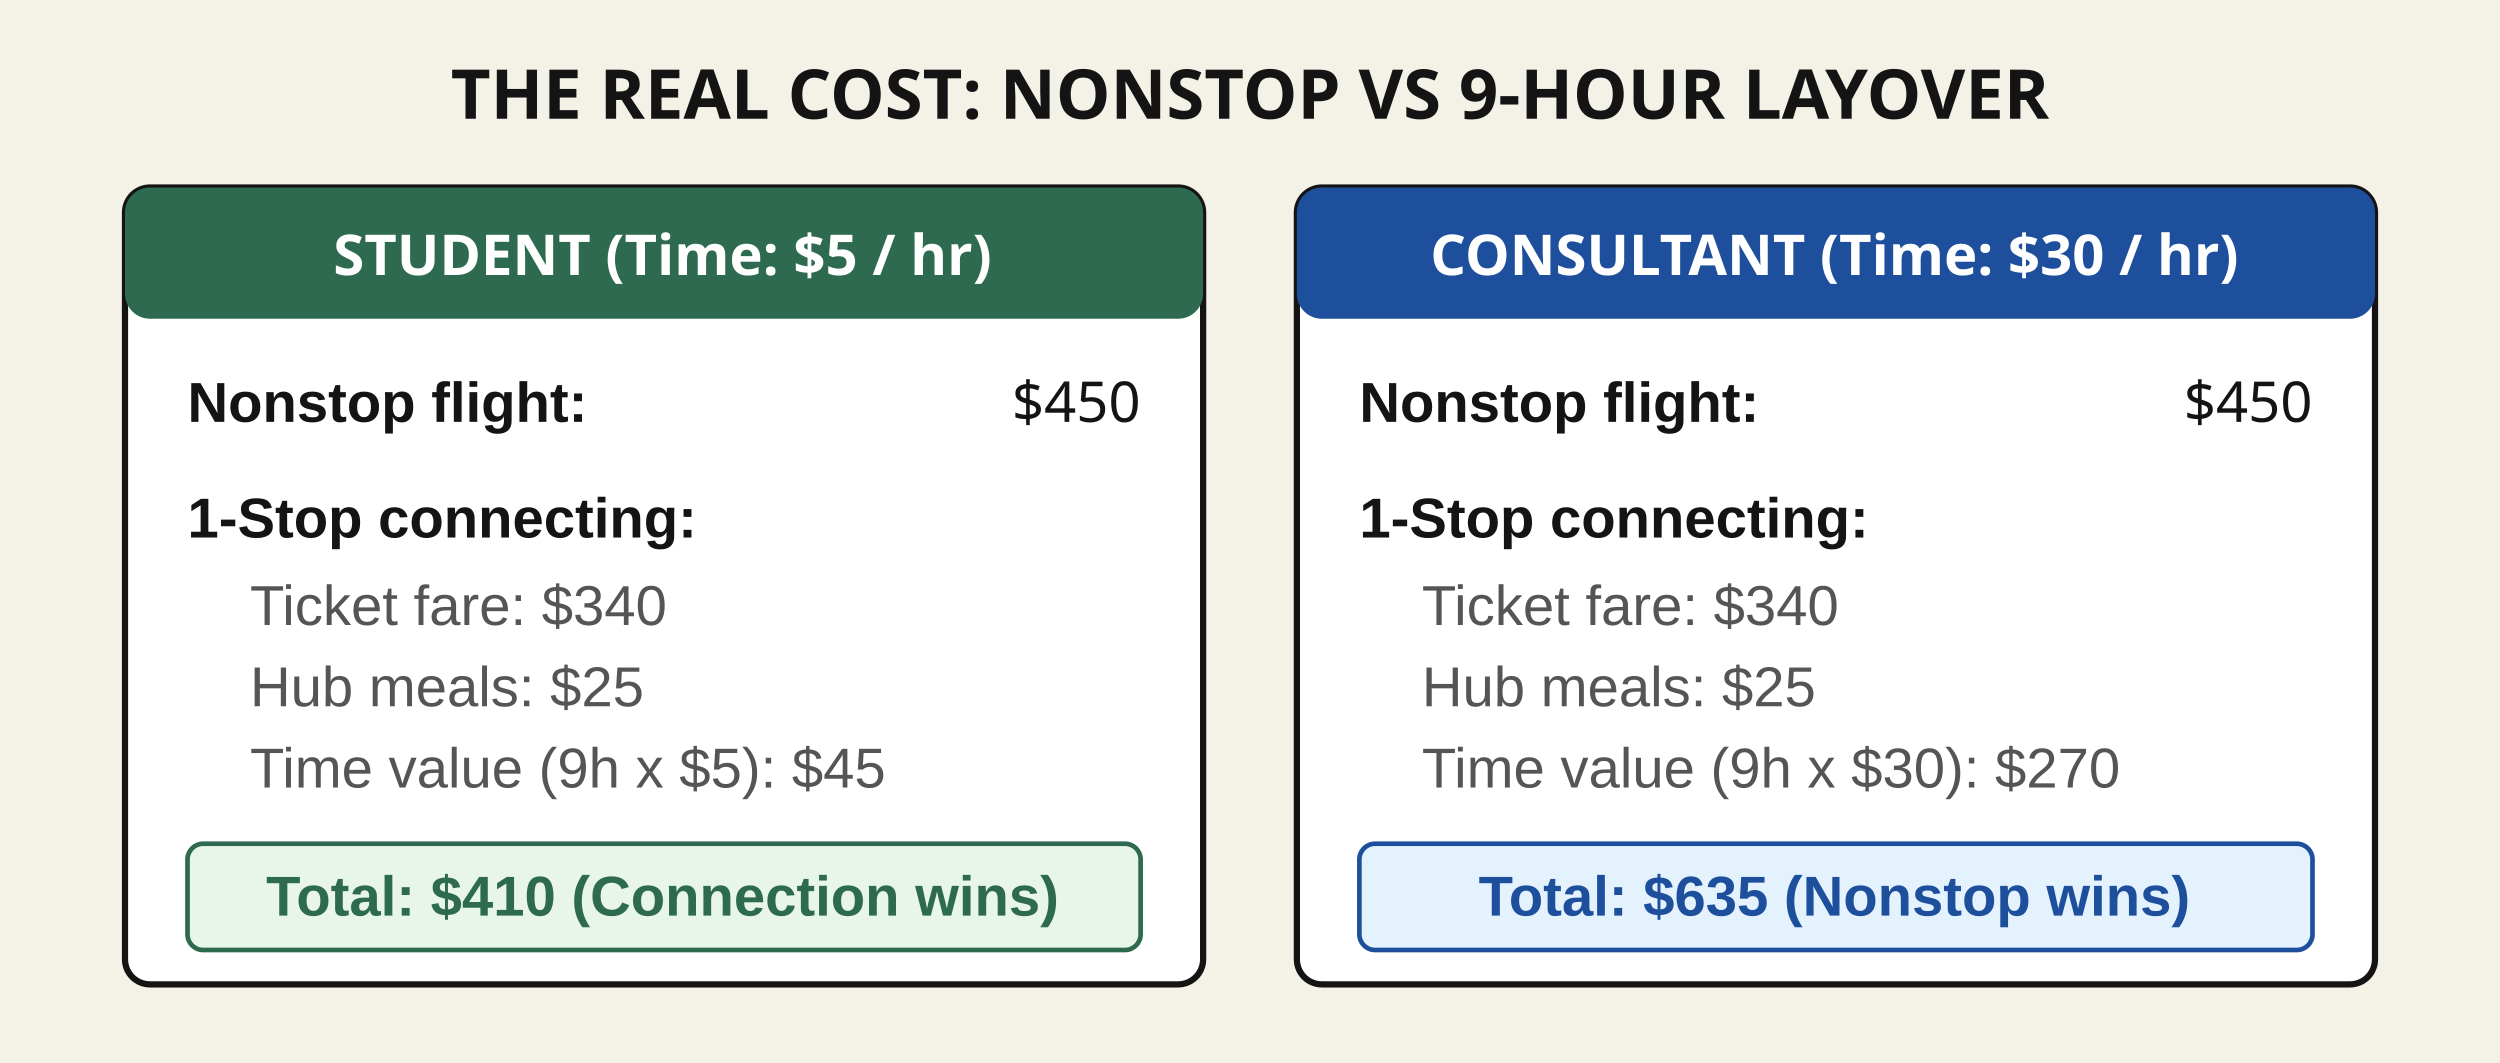
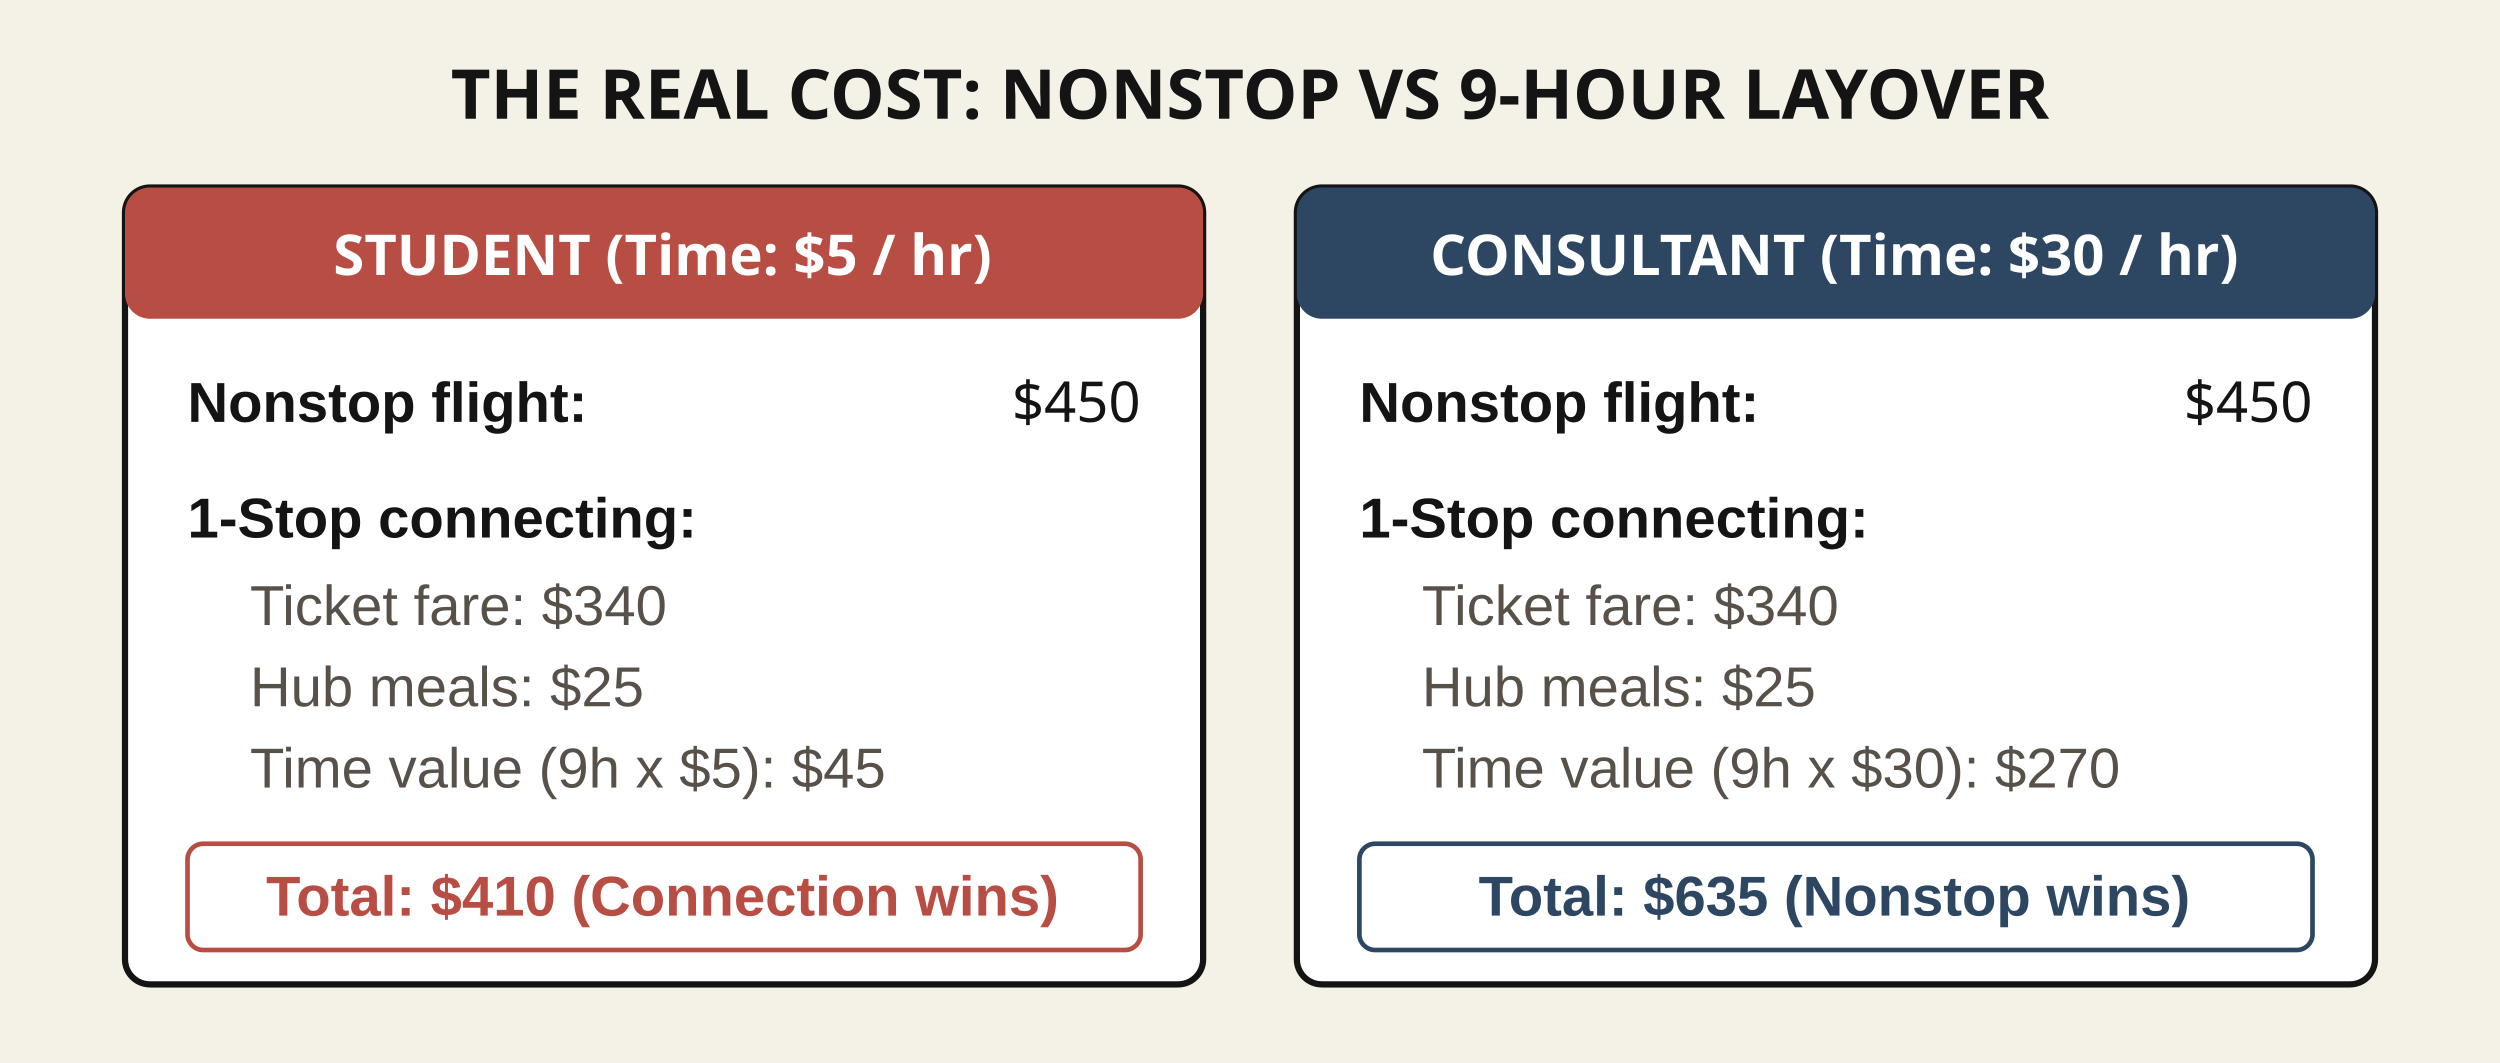
<svg xmlns="http://www.w3.org/2000/svg" viewBox="0 0 800 340" width="100%" height="340" role="img" aria-labelledby="tradeoff-title tradeoff-desc">
  <rect width="800" height="340" fill="#f4f1e6" />
  <text x="400" y="38" font-family="'Arial Black', sans-serif" font-size="22" font-weight="900" fill="#141414" text-anchor="middle">THE REAL COST: NONSTOP VS 9-HOUR LAYOVER</text>
  <g transform="translate(40, 60)">
    <rect x="0" y="0" width="345" height="255" rx="8" fill="#ffffff" stroke="#141414" stroke-width="2" />
-     <rect x="0" y="0" width="345" height="42" rx="8" fill="#2d6a4f" />
+     <rect x="0" y="0" width="345" height="42" rx="8" fill="#b84d43" />
    <text x="172" y="28" font-family="'Arial Black', sans-serif" font-size="18" font-weight="900" fill="#ffffff" text-anchor="middle">STUDENT (Time: $5 / hr)</text>
    <text x="20" y="75" font-family="Arial, sans-serif" font-size="18" font-weight="700" fill="#141414">Nonstop flight:</text>
    <text x="325" y="75" font-family="'Arial Black', sans-serif" font-size="18" fill="#141414" text-anchor="end">$450</text>
    <text x="20" y="112" font-family="Arial, sans-serif" font-size="18" font-weight="700" fill="#141414">1-Stop connecting:</text>
-     <text x="40" y="140" font-family="Arial, sans-serif" font-size="18" fill="#555555">Ticket fare: $340</text>
-     <text x="40" y="166" font-family="Arial, sans-serif" font-size="18" fill="#555555">Hub meals: $25</text>
-     <text x="40" y="192" font-family="Arial, sans-serif" font-size="18" fill="#555555">Time value (9h x $5): $45</text>
-     <rect x="20" y="210" width="305" height="34" rx="5" fill="#e8f5e9" stroke="#2d6a4f" stroke-width="1.5" />
-     <text x="172" y="233" font-family="Arial, sans-serif" font-size="18" font-weight="700" fill="#2d6a4f" text-anchor="middle">Total: $410 (Connection wins)</text>
+     <text x="40" y="140" font-family="Arial, sans-serif" font-size="18" fill="#57514a">Ticket fare: $340</text>
+     <text x="40" y="166" font-family="Arial, sans-serif" font-size="18" fill="#57514a">Hub meals: $25</text>
+     <text x="40" y="192" font-family="Arial, sans-serif" font-size="18" fill="#57514a">Time value (9h x $5): $45</text>
+     <rect x="20" y="210" width="305" height="34" rx="5" fill="#ffffff" stroke="#b84d43" stroke-width="1.5" />
+     <text x="172" y="233" font-family="Arial, sans-serif" font-size="18" font-weight="700" fill="#b84d43" text-anchor="middle">Total: $410 (Connection wins)</text>
  </g>
  <g transform="translate(415, 60)">
    <rect x="0" y="0" width="345" height="255" rx="8" fill="#ffffff" stroke="#141414" stroke-width="2" />
-     <rect x="0" y="0" width="345" height="42" rx="8" fill="#1d4f9c" />
+     <rect x="0" y="0" width="345" height="42" rx="8" fill="#2d4763" />
    <text x="172" y="28" font-family="'Arial Black', sans-serif" font-size="18" font-weight="900" fill="#ffffff" text-anchor="middle">CONSULTANT (Time: $30 / hr)</text>
    <text x="20" y="75" font-family="Arial, sans-serif" font-size="18" font-weight="700" fill="#141414">Nonstop flight:</text>
    <text x="325" y="75" font-family="'Arial Black', sans-serif" font-size="18" fill="#141414" text-anchor="end">$450</text>
    <text x="20" y="112" font-family="Arial, sans-serif" font-size="18" font-weight="700" fill="#141414">1-Stop connecting:</text>
-     <text x="40" y="140" font-family="Arial, sans-serif" font-size="18" fill="#555555">Ticket fare: $340</text>
-     <text x="40" y="166" font-family="Arial, sans-serif" font-size="18" fill="#555555">Hub meals: $25</text>
-     <text x="40" y="192" font-family="Arial, sans-serif" font-size="18" fill="#555555">Time value (9h x $30): $270</text>
-     <rect x="20" y="210" width="305" height="34" rx="5" fill="#e3f2fd" stroke="#1d4f9c" stroke-width="1.5" />
-     <text x="172" y="233" font-family="Arial, sans-serif" font-size="18" font-weight="700" fill="#1d4f9c" text-anchor="middle">Total: $635 (Nonstop wins)</text>
+     <text x="40" y="140" font-family="Arial, sans-serif" font-size="18" fill="#57514a">Ticket fare: $340</text>
+     <text x="40" y="166" font-family="Arial, sans-serif" font-size="18" fill="#57514a">Hub meals: $25</text>
+     <text x="40" y="192" font-family="Arial, sans-serif" font-size="18" fill="#57514a">Time value (9h x $30): $270</text>
+     <rect x="20" y="210" width="305" height="34" rx="5" fill="#ffffff" stroke="#2d4763" stroke-width="1.5" />
+     <text x="172" y="233" font-family="Arial, sans-serif" font-size="18" font-weight="700" fill="#2d4763" text-anchor="middle">Total: $635 (Nonstop wins)</text>
  </g>
</svg>
